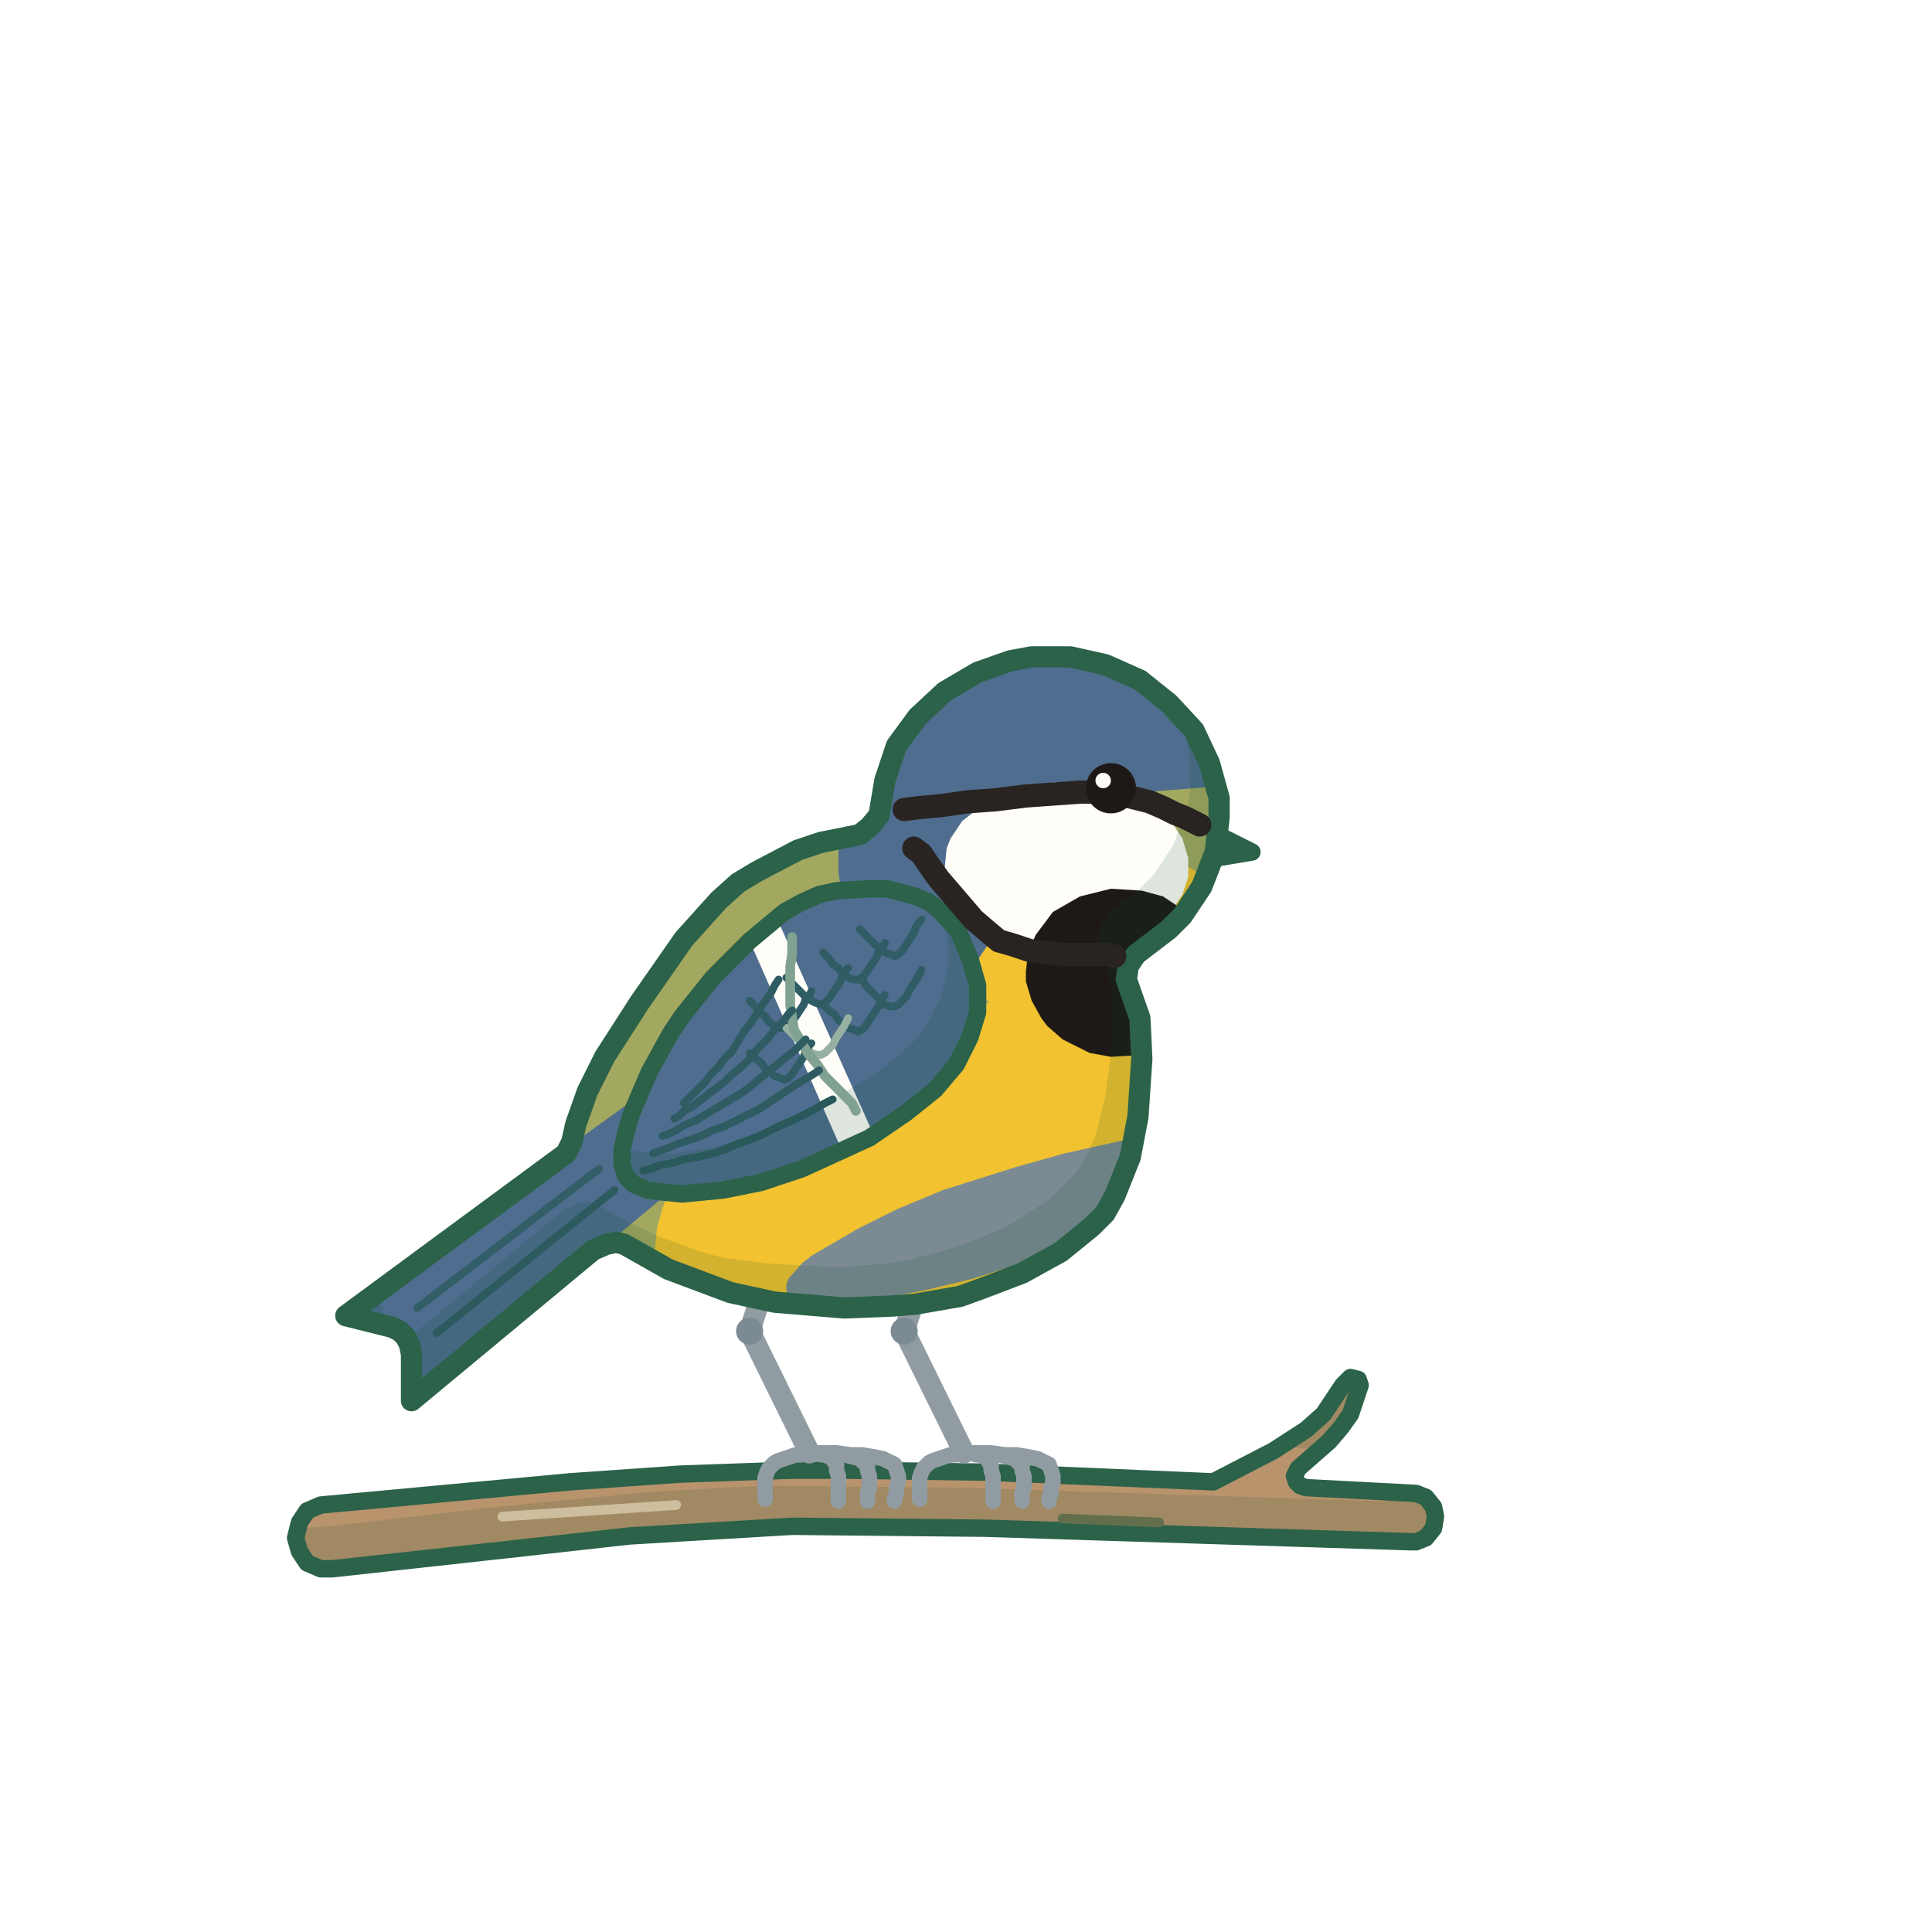
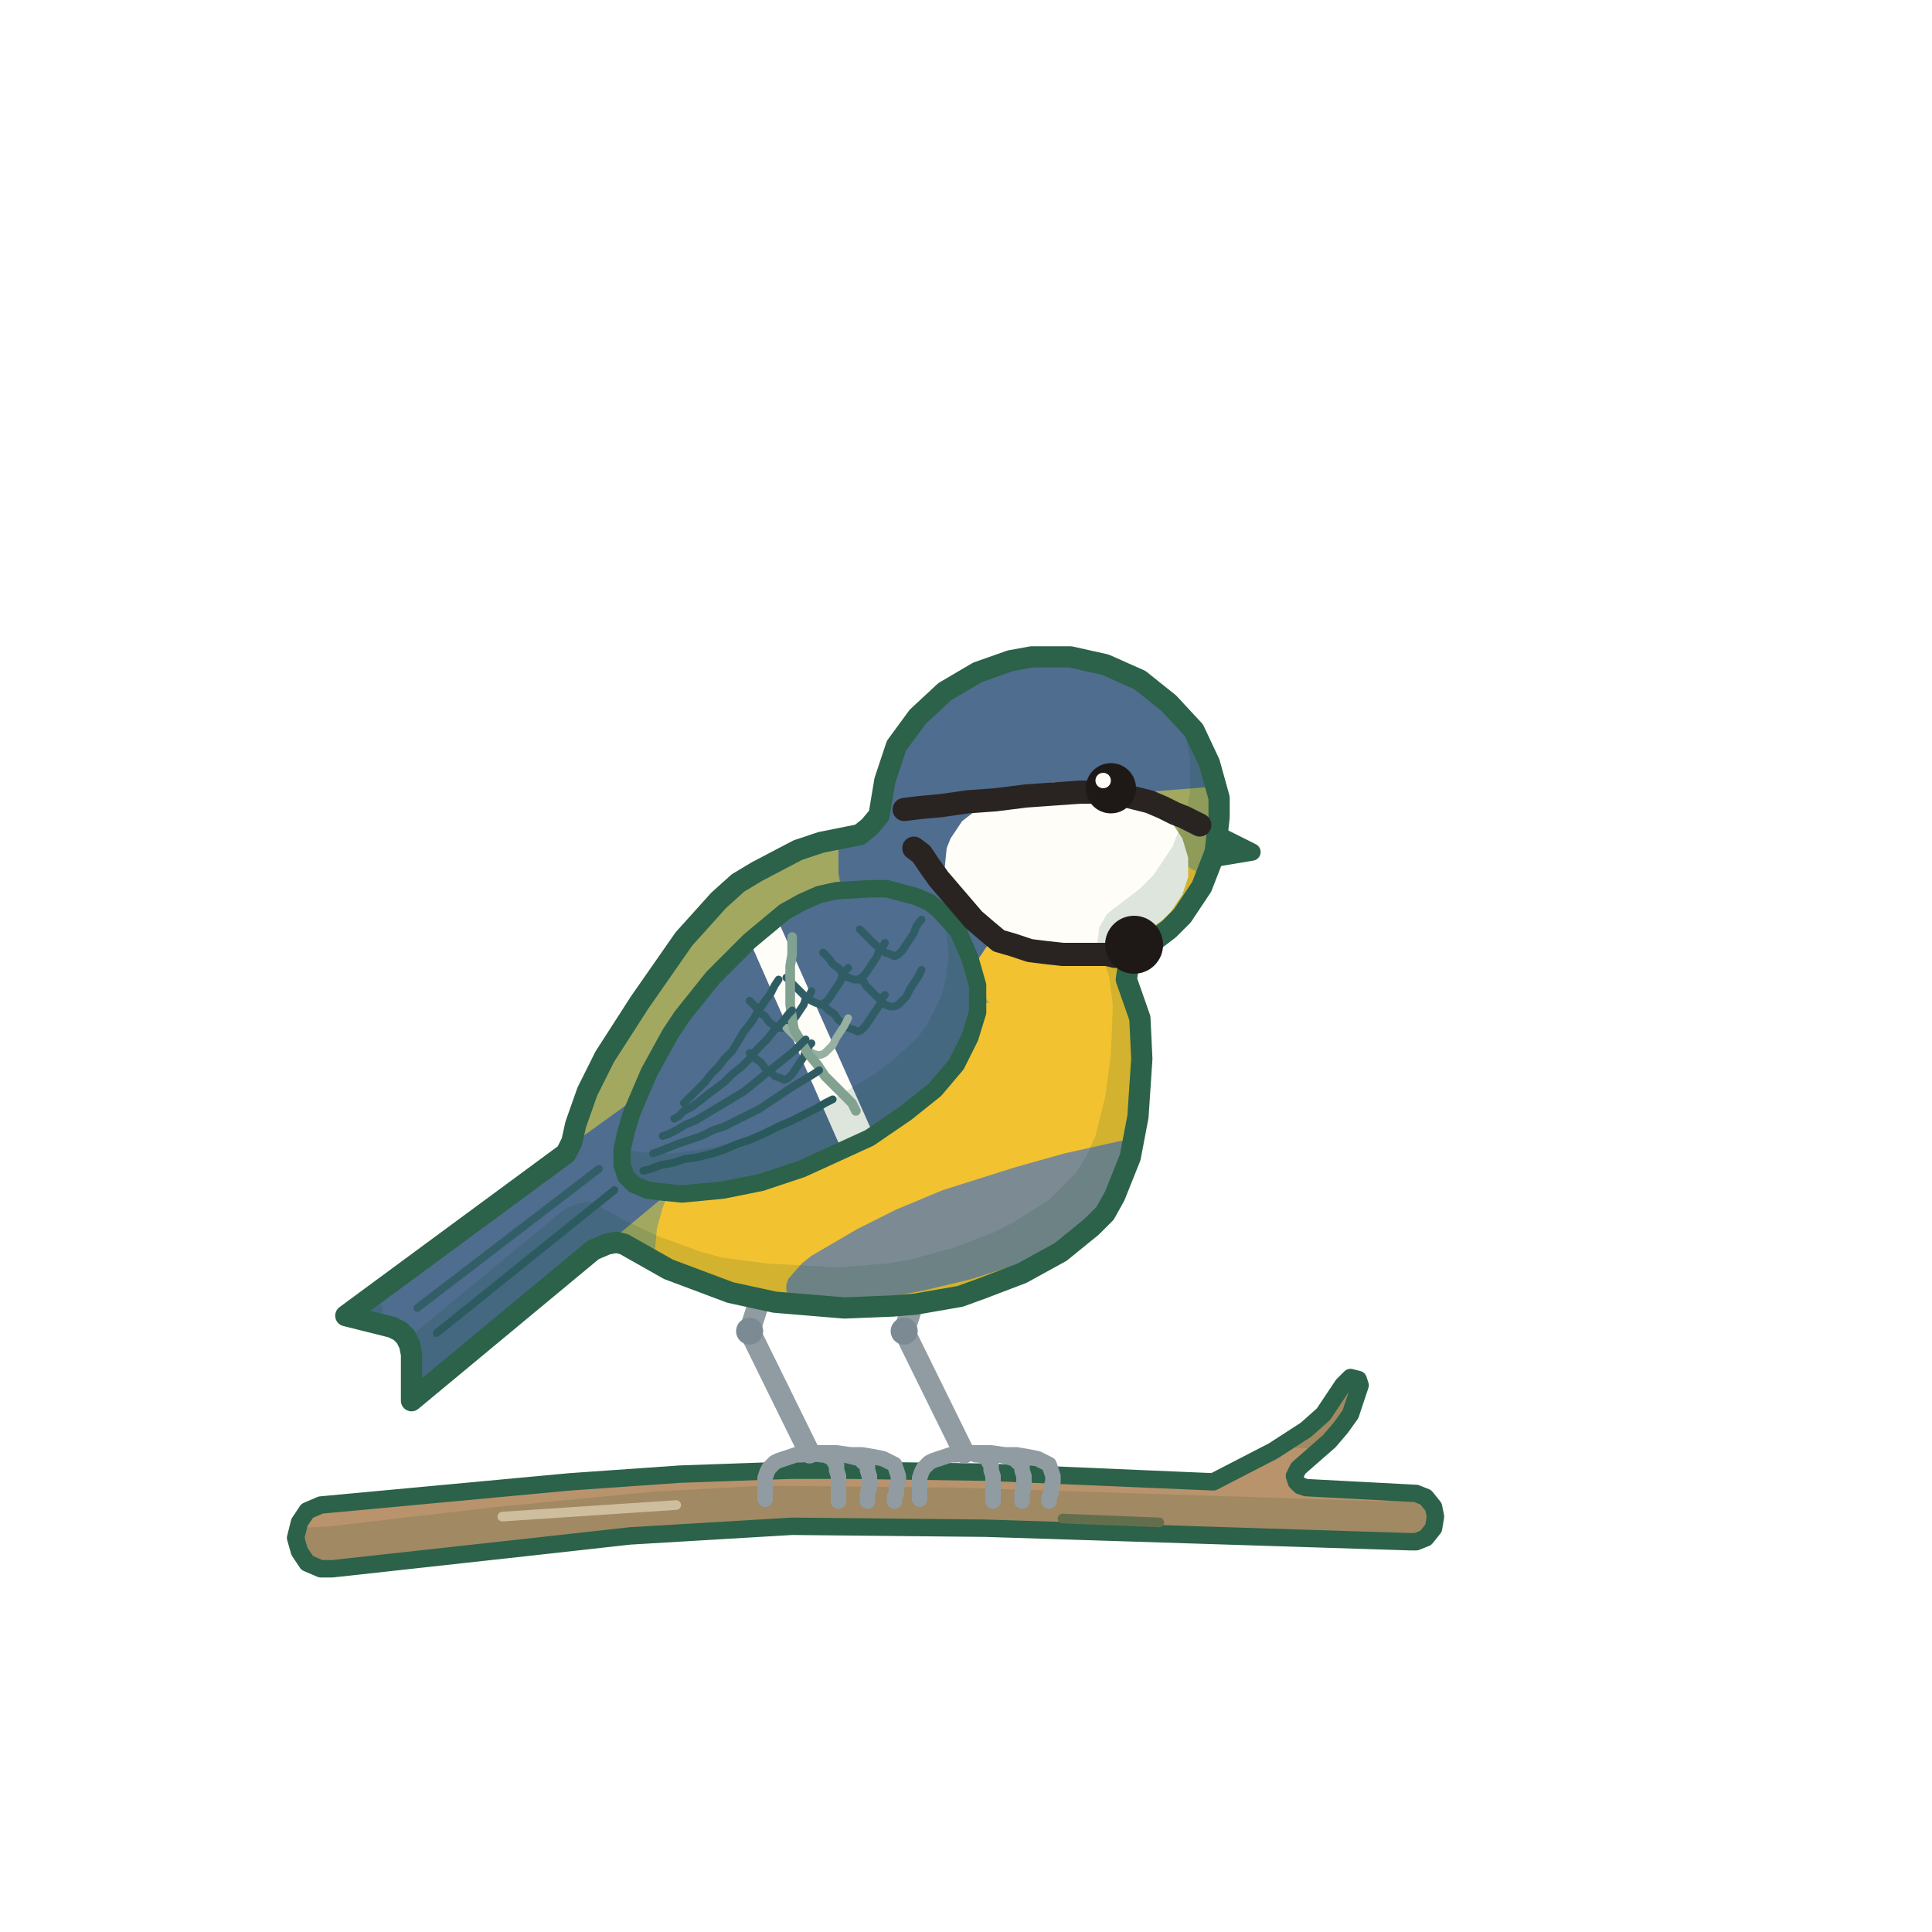
<svg xmlns="http://www.w3.org/2000/svg" width="100" height="100" viewBox="0 0 100 100">
  <g stroke-linecap="round" stroke-linejoin="round">
    <path d="M15.3,79.6 L15.5,78.8 L15.9,78.2 L16.6,77.9 L29.5,76.7 L35.2,76.3 L40.9,76.1 L44.1,76.1 L51.1,76.2 L62.8,76.7 L65.9,75.1 L67.6,74 L68.5,73.2 L69.5,71.7 L69.9,71.3 L70.3,71.4 L70.4,71.7 L69.9,73.2 L69.4,73.9 L68.8,74.6 L67.2,76 L67,76.4 L67.1,76.7 L67.3,76.9 L67.6,77 L73.3,77.3 L73.8,77.5 L74.2,78 L74.3,78.5 L74.2,79.1 L73.8,79.6 L73.3,79.8 L73,79.8 L51,79.1 L41,79 L32.6,79.5 L27.2,80.1 L17.2,81.2 L16.6,81.2 L15.9,80.9 L15.5,80.3 Z" fill="#B8936C" stroke="none" />
    <path d="M15.3,79.6 L15.4,79.1 L17.1,79 L25.7,78 L33.9,77.2 L39.5,76.9 L49.5,77 L71.4,77.7 L71.8,77.7 L72.3,77.5 L72.5,77.2 L73.3,77.3 L73.8,77.5 L74.2,78 L74.3,78.5 L74.2,79.1 L73.8,79.6 L73.3,79.8 L73,79.8 L51,79.1 L41,79 L32.6,79.5 L27.2,80.1 L17.2,81.2 L16.6,81.2 L15.9,80.9 L15.5,80.3 Z" fill="#06472A" fill-opacity="0.13" stroke="none" />
    <path d="M68.5,75 L66.3,74.9 L68,73.7 L68.7,72.9 L69.6,71.5 L69.9,71.3 L70.1,71.3 L70.4,71.6 L70.4,71.9 L69.7,73.5 Z" fill="#06472A" fill-opacity="0.13" stroke="none" />
    <path d="M15.3,79.6 L15.5,78.8 L15.9,78.2 L16.6,77.9 L29.5,76.7 L35.2,76.3 L40.9,76.1 L44.1,76.1 L51.1,76.2 L62.8,76.7 L65.9,75.1 L67.6,74 L68.5,73.2 L69.5,71.7 L69.9,71.3 L70.3,71.4 L70.4,71.7 L69.9,73.2 L69.4,73.9 L68.8,74.6 L67.2,76 L67,76.4 L67.1,76.7 L67.3,76.9 L67.6,77 L73.3,77.3 L73.8,77.5 L74.2,78 L74.3,78.5 L74.2,79.1 L73.8,79.6 L73.3,79.8 L73,79.8 L51,79.1 L41,79 L32.6,79.5 L27.2,80.1 L17.2,81.2 L16.6,81.2 L15.9,80.9 L15.5,80.3 Z" fill="none" stroke="#2B6249" stroke-width="0.9" />
    <path d="M26,78.5 L35,77.9" fill="none" stroke="#CEBE9E" stroke-width="0.5" />
    <path d="M55,78.6 L60,78.8" fill="none" stroke="#636F4C" stroke-width="0.5" />
    <path d="M41,62.1 L38.8,68.9 L41.9,75.2" fill="none" stroke="#909CA2" stroke-width="1.1" />
    <circle cx="38.8" cy="68.9" r="0.7" fill="#7C8B93" />
    <path d="M41.9,75.2 L42,75.2 L42.2,75.2 L42.3,75.2 L42.5,75.3 L42.7,75.3 L42.9,75.4 L43.1,75.5 L43.2,75.7 L43.3,75.8 L43.3,76.1 L43.4,76.4 L43.4,76.7 L43.4,77 L43.4,77.3 L43.4,77.5 L43.4,77.7" fill="none" stroke="#909CA2" stroke-width="0.8" />
    <path d="M41.9,75.2 L42.1,75.2 L42.5,75.2 L42.9,75.2 L43.3,75.3 L43.7,75.3 L44.1,75.4 L44.5,75.5 L44.7,75.7 L44.9,75.8 L44.9,76.1 L45,76.4 L45,76.7 L45,77 L44.9,77.3 L44.9,77.5 L44.9,77.7" fill="none" stroke="#909CA2" stroke-width="0.8" />
    <path d="M41.9,75.2 L42.3,75.2 L42.7,75.2 L43.3,75.2 L44,75.3 L44.6,75.3 L45.2,75.4 L45.7,75.5 L46.1,75.7 L46.3,75.8 L46.4,76.1 L46.5,76.4 L46.5,76.7 L46.4,77 L46.4,77.3 L46.3,77.5 L46.3,77.7" fill="none" stroke="#909CA2" stroke-width="0.8" />
    <path d="M41.9,75.2 L41.7,75.2 L41.5,75.3 L41.2,75.3 L40.9,75.4 L40.6,75.5 L40.3,75.6 L40.1,75.7 L39.9,75.9 L39.8,76 L39.7,76.2 L39.6,76.5 L39.6,76.7 L39.6,77 L39.6,77.2 L39.6,77.4 L39.6,77.6" fill="none" stroke="#909CA2" stroke-width="0.8" />
    <path d="M49,62.1 L46.8,68.9 L49.9,75.2" fill="none" stroke="#909CA2" stroke-width="1.1" />
    <circle cx="46.8" cy="68.9" r="0.7" fill="#7C8B93" />
    <path d="M49.9,75.2 L50,75.2 L50.2,75.2 L50.3,75.2 L50.5,75.3 L50.7,75.3 L50.9,75.4 L51.1,75.5 L51.2,75.7 L51.3,75.8 L51.3,76.1 L51.4,76.4 L51.4,76.7 L51.4,77 L51.4,77.3 L51.4,77.5 L51.4,77.7" fill="none" stroke="#909CA2" stroke-width="0.8" />
    <path d="M49.9,75.2 L50.1,75.2 L50.5,75.2 L50.9,75.2 L51.3,75.3 L51.7,75.3 L52.1,75.4 L52.5,75.5 L52.7,75.7 L52.9,75.8 L52.9,76.1 L53,76.4 L53,76.7 L53,77 L52.9,77.3 L52.9,77.5 L52.9,77.7" fill="none" stroke="#909CA2" stroke-width="0.8" />
    <path d="M49.9,75.2 L50.3,75.2 L50.7,75.2 L51.3,75.2 L52,75.3 L52.6,75.3 L53.2,75.4 L53.7,75.5 L54.1,75.7 L54.3,75.8 L54.4,76.1 L54.5,76.4 L54.5,76.7 L54.4,77 L54.4,77.3 L54.3,77.5 L54.3,77.7" fill="none" stroke="#909CA2" stroke-width="0.8" />
    <path d="M49.9,75.2 L49.7,75.2 L49.5,75.3 L49.2,75.3 L48.9,75.4 L48.6,75.5 L48.3,75.6 L48.1,75.7 L47.9,75.9 L47.8,76 L47.7,76.2 L47.6,76.5 L47.6,76.7 L47.6,77 L47.6,77.2 L47.6,77.4 L47.6,77.6" fill="none" stroke="#909CA2" stroke-width="0.8" />
    <path d="M58.8,41.9 L60.7,42.2 L61.8,42.6 L64.8,44.1 L61.8,44.6 L58.8,44.9 Z" fill="#4B3A33" stroke="none" />
    <path d="M58.8,44.9 L58.8,42.7 L61.2,42.4 L62.3,42.8 L64.8,44.1 L61.8,44.6 Z" fill="#06472A" fill-opacity="0.13" stroke="none" />
    <path d="M58.8,41.9 L60.7,42.2 L61.8,42.6 L64.8,44.1 L61.8,44.6 L58.8,44.9 Z" fill="none" stroke="#2B6249" stroke-width="0.9" />
    <path d="M17.9,68.1 L29.3,59.7 L29.6,59.1 L29.8,58.2 L30.4,56.5 L31.3,54.7 L33.1,51.9 L35.4,48.6 L37.2,46.6 L38.2,45.7 L39.2,45.1 L41.3,44 L42.5,43.6 L44.5,43.2 L45,42.8 L45.5,42.2 L45.8,40.4 L46.4,38.6 L47.5,37.1 L48.9,35.8 L50.6,34.8 L52.3,34.2 L53.4,34 L55.4,34 L57.2,34.4 L59,35.2 L60.5,36.4 L61.8,37.8 L62.6,39.5 L63.1,41.3 L63.1,42.3 L62.9,44.1 L62.2,45.9 L61.2,47.4 L60.5,48.1 L58.8,49.4 L58.4,50 L58.3,50.7 L59,52.7 L59.1,54.8 L58.9,57.8 L58.5,59.9 L57.7,61.9 L57.2,62.8 L56.5,63.5 L54.9,64.8 L52.9,65.9 L50.8,66.7 L49.7,67.1 L47.4,67.5 L46.2,67.6 L43.7,67.7 L40.1,67.4 L37.8,66.9 L34.6,65.7 L32.3,64.4 L31.9,64.3 L31.4,64.4 L30.7,64.7 L21.3,72.5 L21.3,70.1 L21.2,69.6 L21,69.2 L20.7,68.9 L20.3,68.7 Z" fill="#A3A860" stroke="none" />
    <path d="M36.1,60.5 L31.4,64.4 L30.7,64.7 L21.3,72.5 L21.3,70.1 L21.1,69.4 L21.1,69.1 L20.8,69 L20.3,68.7 L17.9,68.1 L29,59.9 L29.5,59.3 L33.1,56.7 L33.4,56.8 L36.1,60.2 Z" fill="#4F6D8F" stroke="none" />
    <path d="M61.9,45.1 L62.4,45.5 L61.8,46.7 L60.5,48.1 L58.8,49.4 L58.5,49.8 L58.3,50.3 L58.3,50.9 L59,52.7 L59.1,54.9 L58.9,57.8 L58.5,59.9 L58.2,60.9 L57.7,61.9 L57.2,62.8 L56.5,63.5 L54.9,64.8 L52.9,65.9 L51.9,66.4 L49.8,67.1 L47.5,67.5 L44.9,67.7 L41.2,67.5 L38.9,67.2 L36.7,66.5 L33.9,65.3 L33.9,64.7 L34,63.6 L34.3,62.5 L34.8,61.3 L35.5,60.1 L36.3,59 L37.3,57.9 L38.5,56.9 L39.7,55.9 L41.1,55.1 L42.6,54.3 L44.1,53.6 L45.7,53 L47.4,52.5 L49,52.2 L51.2,51.9 L50.6,51.1 L50.1,50 L49.9,48.9 L50,48.3 L50.1,47.7 L50.6,46.6 L51.5,45.6 L52,45.1 L53.2,44.4 L54.6,43.9 L56.2,43.6 L57,43.6 L57.8,43.6 L59.3,43.9 L60.7,44.4 Z" fill="#F2C230" stroke="none" />
    <path d="M58.7,58.9 L58.5,60 L58.1,61 L57.7,62 L57.2,62.8 L56.6,63.5 L55.3,64.6 L50.3,66.2 L47.8,66.8 L45.6,67.2 L43.6,67.4 L42.1,67.4 L41.1,67.2 L40.8,67 L40.7,66.8 L40.7,66.5 L40.8,66.2 L41.5,65.4 L42,65 L44.4,63.6 L46.4,62.6 L48.8,61.6 L52.6,60.4 L55.1,59.7 Z" fill="#7C8B93" stroke="none" />
    <path d="M43.4,43.4 L44.7,43.1 L45,42.8 L45.3,42.5 L45.5,42.1 L45.7,40.5 L46,39.6 L46.4,38.6 L47.2,37.5 L47.7,37.4 L48.7,37.6 L49.6,38.1 L50.1,38.5 L50.8,39.5 L51.5,40.7 L51.7,41.4 L52,42.9 L52.1,44.5 L52,46 L51.7,47.5 L51.2,48.8 L50.8,49.4 L50.1,50.4 L49.6,50.8 L48.7,51.3 L47.7,51.5 L46.8,51.3 L45.8,50.8 L45.4,50.4 L45,50 L44.3,48.8 L43.8,47.5 L43.4,45.2 Z" fill="#4F6D8F" stroke="none" />
    <path d="M63,40.7 L45.5,42.1 L45.8,40.4 L46.4,38.7 L46.9,37.8 L48.1,36.4 L48.9,35.8 L50.5,34.8 L51.5,34.4 L53.4,34 L55.3,34 L56.3,34.2 L58.1,34.8 L59.8,35.8 L61.2,37.1 L61.8,37.9 L62.6,39.5 Z" fill="#4F6D8F" stroke="none" />
    <path d="M61.5,44.4 L61.5,45.4 L61.2,46.3 L60.6,47.2 L60.2,47.6 L59.2,48.3 L58,48.9 L55.9,49.3 L54.5,49.3 L53.1,49 L51.8,48.6 L50.7,48 L49.8,47.2 L49.2,46.3 L48.9,45.4 L48.9,44.9 L49,43.9 L49.2,43.4 L49.8,42.5 L50.7,41.8 L51.3,41.5 L52.5,40.9 L54.5,40.5 L56.6,40.6 L58,40.9 L59.2,41.5 L60.2,42.1 L60.6,42.5 L61.2,43.4 Z" fill="#FFFDF8" stroke="none" />
-     <path d="M61.4,47.2 L61.2,47.4 L60.5,48.1 L58.8,49.4 L58.4,50.1 L58.3,50.9 L59,52.7 L59.1,54.6 L57.5,54.7 L56.4,54.5 L55,53.8 L54.2,53.1 L53.9,52.7 L53.4,51.8 L53.1,50.8 L53.1,50.3 L53.2,49.4 L53.6,48.4 L54.5,47.2 L55.9,46.4 L57.5,46 L59.1,46.1 L60.2,46.4 Z" fill="#1E1916" stroke="none" />
    <path d="M17.9,68.1 L19.4,67 L19.8,67.7 L19.8,68.6 Z" fill="#06472A" fill-opacity="0.13" stroke="none" />
    <path d="M21.1,69.3 L29.2,62.6 L29.9,62.3 L30.4,62.2 L30.8,62.3 L32.2,63.1 L34.1,64 L36.3,64.8 L37.4,65.1 L39.7,65.4 L43.4,65.6 L45.9,65.4 L47.1,65.2 L49.3,64.6 L51.4,63.8 L52.4,63.3 L54.3,62.1 L55.7,60.7 L56.2,59.9 L56.7,58.8 L57.2,56.8 L57.5,54.6 L57.6,52 L57.4,50.5 L56.8,48.8 L56.9,48 L57.3,47.3 L59,46 L59.7,45.3 L60.7,43.8 L61.4,42 L61.6,41 L61.6,39.3 L61.4,38.3 L60.8,36.7 L61.2,37.1 L62.2,38.6 L62.9,40.4 L63.1,42.2 L62.9,44 L62.6,45 L61.8,46.7 L60.5,48.1 L58.8,49.4 L58.4,50.1 L58.3,50.9 L58.9,52.6 L59.1,54.1 L59,56.7 L58.7,58.9 L58.2,60.9 L57.7,62 L57.2,62.8 L55.8,64.2 L53.9,65.4 L52.9,65.9 L50.8,66.7 L48.6,67.3 L47.4,67.5 L44.9,67.7 L41.2,67.5 L38.9,67.2 L37.8,66.9 L35.6,66.1 L33.7,65.2 L32.3,64.4 L31.5,64.3 L31.1,64.5 L30.7,64.7 L21.3,72.5 L21.3,70.1 Z" fill="#06472A" fill-opacity="0.13" stroke="none" />
    <path d="M17.9,68.1 L29.3,59.7 L29.6,59.1 L29.8,58.2 L30.4,56.5 L31.3,54.7 L33.1,51.9 L35.4,48.6 L37.2,46.6 L38.2,45.7 L39.2,45.1 L41.3,44 L42.5,43.6 L44.5,43.2 L45,42.8 L45.5,42.2 L45.8,40.4 L46.4,38.6 L47.5,37.1 L48.9,35.8 L50.6,34.8 L52.3,34.2 L53.4,34 L55.4,34 L57.2,34.4 L59,35.2 L60.5,36.4 L61.8,37.8 L62.6,39.5 L63.1,41.3 L63.1,42.3 L62.9,44.1 L62.2,45.9 L61.2,47.4 L60.5,48.1 L58.8,49.4 L58.4,50 L58.3,50.7 L59,52.7 L59.1,54.8 L58.9,57.8 L58.5,59.9 L57.7,61.9 L57.2,62.8 L56.5,63.5 L54.9,64.8 L52.9,65.9 L50.8,66.7 L49.7,67.1 L47.4,67.5 L46.2,67.6 L43.7,67.7 L40.1,67.4 L37.8,66.9 L34.6,65.7 L32.3,64.4 L31.9,64.3 L31.4,64.4 L30.7,64.7 L21.3,72.5 L21.3,70.1 L21.2,69.6 L21,69.2 L20.7,68.9 L20.3,68.7 Z" fill="none" stroke="#2B6249" stroke-width="1.1" />
    <path d="M31.8,61.6 L22.6,69" fill="none" stroke="#2C5B5F" stroke-width="0.4" />
    <path d="M31,60.5 L21.6,67.7" fill="none" stroke="#325E67" stroke-width="0.4" />
    <path d="M47.4,46.4 L48.1,46.7 L48.6,47.1 L49.6,48.2 L50.2,49.6 L50.6,51 L50.6,52.4 L50.2,53.7 L49.5,55.1 L48.4,56.4 L46.9,57.6 L45,58.9 L41.5,60.5 L39.4,61.2 L37.4,61.6 L35.3,61.8 L34.3,61.7 L33.5,61.6 L32.8,61.3 L32.4,60.9 L32.2,60.3 L32.2,59.5 L32.4,58.6 L32.7,57.6 L33.6,55.5 L34.7,53.5 L35.3,52.6 L36.9,50.6 L38.8,48.7 L40.6,47.2 L41.5,46.7 L42.4,46.3 L43.3,46.1 L45.1,46 L45.9,46 Z" fill="#4F6D8F" stroke="none" />
    <path d="M34.9,53.2 L38.3,61.5 L36.3,61.8 L34.3,61.7 L33.5,61.6 L32.8,61.3 L32.4,60.9 L32.2,60.3 L32.2,59.5 L32.7,57.6 L33.6,55.5 Z" fill="#4F6D8F" stroke="none" />
    <path d="M40.2,47.5 L45.2,58.7 L43.6,59.6 L38.8,48.7 Z" fill="#FFFDF8" stroke="none" />
    <path d="M32.2,60.3 L32.2,59.5 L33.8,59.7 L34.8,59.7 L36.9,59.4 L38.9,58.8 L42.3,57.4 L45.4,55.5 L46.2,54.9 L47.5,53.7 L48,53 L48.7,51.6 L48.9,50.9 L49.1,49.6 L49,48.2 L48.6,47 L49.1,47.6 L49.6,48.2 L50.2,49.6 L50.6,51 L50.6,51.7 L50.4,53 L49.9,54.4 L49,55.8 L47.7,57 L46.9,57.6 L45,58.9 L42.7,60 L40.4,60.9 L38.4,61.5 L36.3,61.8 L34.3,61.7 L33.5,61.6 L32.8,61.3 L32.4,60.9 Z" fill="#06472A" fill-opacity="0.13" stroke="none" />
    <path d="M47.4,46.4 L48.1,46.7 L48.6,47.1 L49.6,48.2 L50.2,49.6 L50.6,51 L50.6,52.4 L50.2,53.7 L49.5,55.1 L48.4,56.4 L46.9,57.6 L45,58.9 L41.5,60.5 L39.4,61.2 L37.4,61.6 L35.3,61.8 L34.3,61.7 L33.5,61.6 L32.8,61.3 L32.4,60.9 L32.2,60.3 L32.2,59.5 L32.4,58.6 L32.7,57.6 L33.6,55.5 L34.7,53.5 L35.3,52.6 L36.9,50.6 L38.8,48.7 L40.6,47.2 L41.5,46.7 L42.4,46.3 L43.3,46.1 L45.1,46 L45.9,46 Z" fill="none" stroke="#2B6249" stroke-width="0.9" />
    <path d="M47.7,47.6 L47.6,47.7 L47.4,48 L47.3,48.3 L47.1,48.6 L46.9,48.9 L46.7,49.2 L46.5,49.4 L46.3,49.5 L46.1,49.4 L45.8,49.3 L45.6,49.1 L45.3,48.9 L45,48.6 L44.8,48.4 L44.6,48.2 L44.5,48.1" fill="none" stroke="#305D65" stroke-width="0.4" />
    <path d="M45.8,48.8 L45.7,49 L45.5,49.2 L45.4,49.5 L45.2,49.8 L45,50.1 L44.8,50.4 L44.6,50.6 L44.4,50.7 L44.2,50.7 L43.9,50.6 L43.6,50.4 L43.4,50.1 L43.1,49.9 L42.9,49.6 L42.7,49.4 L42.6,49.3" fill="none" stroke="#305D65" stroke-width="0.4" />
    <path d="M43.9,50.1 L43.8,50.2 L43.6,50.5 L43.5,50.8 L43.3,51.1 L43.1,51.4 L42.9,51.7 L42.7,51.9 L42.5,52 L42.2,51.9 L42,51.8 L41.7,51.6 L41.5,51.4 L41.2,51.1 L41,50.9 L40.8,50.7 L40.7,50.6" fill="none" stroke="#305D65" stroke-width="0.4" />
    <path d="M42,51.3 L41.9,51.5 L41.7,51.7 L41.6,52 L41.4,52.3 L41.2,52.6 L41,52.9 L40.8,53.1 L40.6,53.2 L40.3,53.2 L40.1,53.1 L39.8,52.9 L39.6,52.6 L39.3,52.4 L39.1,52.1 L38.9,51.9 L38.8,51.8" fill="none" stroke="#305D65" stroke-width="0.4" />
    <path d="M47.7,50.2 L47.6,50.4 L47.5,50.6 L47.3,50.9 L47.1,51.2 L46.9,51.6 L46.7,51.8 L46.5,52 L46.3,52.1 L46.1,52.1 L45.8,52 L45.6,51.8 L45.3,51.5 L45.1,51.3 L44.8,51 L44.7,50.8 L44.5,50.7" fill="none" stroke="#305D65" stroke-width="0.4" />
    <path d="M45.8,51.5 L45.7,51.6 L45.6,51.9 L45.4,52.2 L45.2,52.5 L45,52.8 L44.8,53.1 L44.6,53.3 L44.4,53.4 L44.2,53.3 L43.9,53.2 L43.7,53 L43.4,52.8 L43.2,52.5 L42.9,52.3 L42.7,52.1 L42.6,52" fill="none" stroke="#305D65" stroke-width="0.4" />
    <path d="M43.9,52.7 L43.8,52.9 L43.7,53.1 L43.5,53.4 L43.3,53.7 L43.1,54.1 L42.9,54.3 L42.7,54.5 L42.5,54.6 L42.3,54.6 L42,54.5 L41.8,54.3 L41.5,54 L41.3,53.8 L41,53.5 L40.8,53.3 L40.7,53.2" fill="none" stroke="#96B1A1" stroke-width="0.4" />
    <path d="M42,54 L41.9,54.1 L41.7,54.4 L41.6,54.7 L41.4,55 L41.2,55.3 L41,55.6 L40.8,55.8 L40.6,55.9 L40.4,55.8 L40.1,55.7 L39.9,55.5 L39.6,55.3 L39.4,55 L39.1,54.8 L38.9,54.6 L38.8,54.5" fill="none" stroke="#305D65" stroke-width="0.4" />
    <path d="M41,48.5 L41,48.9 L41,49.4 L40.9,50 L40.9,50.6 L40.9,51.3 L40.9,52 L41,52.7 L41.1,53.3 L41.4,53.8 L41.8,54.5 L42.3,55.1 L42.7,55.7 L43.2,56.2 L43.7,56.7 L44.1,57.1 L44.3,57.5" fill="none" stroke="#82A291" stroke-width="0.5" />
    <path d="M43.1,56.9 L42.7,57.1 L42.2,57.4 L41.6,57.7 L41,58 L40.3,58.3 L39.5,58.7 L38.8,59 L38.2,59.2 L37.5,59.5 L36.9,59.7 L36.1,59.9 L35.4,60 L34.8,60.2 L34.2,60.3 L33.7,60.5 L33.3,60.6" fill="none" stroke="#29595A" stroke-width="0.4" />
    <path d="M42.4,55.4 L42.1,55.6 L41.6,55.9 L41.1,56.2 L40.5,56.6 L39.9,57 L39.3,57.4 L38.7,57.7 L38.1,58 L37.5,58.3 L36.9,58.5 L36.3,58.8 L35.7,59 L35.1,59.2 L34.6,59.4 L34.1,59.6 L33.8,59.7" fill="none" stroke="#2E5C62" stroke-width="0.4" />
    <path d="M41.7,53.8 L41.4,54.1 L41.1,54.4 L40.6,54.8 L40.1,55.2 L39.6,55.6 L39,56.1 L38.5,56.5 L38,56.8 L37.5,57.1 L37,57.4 L36.5,57.7 L36,58 L35.5,58.2 L35,58.5 L34.6,58.7 L34.3,58.8" fill="none" stroke="#2E5C62" stroke-width="0.4" />
    <path d="M41,52.3 L40.8,52.5 L40.5,52.9 L40.1,53.3 L39.7,53.8 L39.2,54.3 L38.8,54.8 L38.4,55.2 L37.9,55.6 L37.5,56 L37.1,56.3 L36.7,56.6 L36.2,57 L35.8,57.3 L35.4,57.5 L35.1,57.8 L34.9,57.9" fill="none" stroke="#2E5C62" stroke-width="0.4" />
    <path d="M40.3,50.7 L40.1,51 L39.9,51.4 L39.6,51.8 L39.2,52.4 L38.9,52.9 L38.5,53.4 L38.2,53.9 L37.9,54.4 L37.5,54.8 L37.2,55.2 L36.8,55.6 L36.5,56 L36.2,56.3 L35.9,56.6 L35.6,56.9 L35.4,57.1" fill="none" stroke="#2E5C62" stroke-width="0.4" />
    <path d="M46.8,41.9 L47.6,41.8 L48.7,41.7 L50.1,41.5 L51.5,41.4 L53.1,41.2 L54.5,41.1 L55.9,41 L57,41 L57.9,41.1 L58.7,41.3 L59.5,41.5 L60.2,41.8 L60.8,42.1 L61.3,42.3 L61.7,42.5 L62.1,42.7" fill="none" stroke="#292421" stroke-width="1.2" />
    <circle cx="57.5" cy="40.8" r="1.3" fill="#1E1916" />
    <circle cx="57.1" cy="40.4" r="0.4" fill="#FFFDF8" />
    <path d="M57.7,49.5 L57.3,49.4 L56.6,49.4 L55.8,49.4 L55,49.4 L54.1,49.3 L53.3,49.2 L52.4,48.9 L51.7,48.7 L51.1,48.2 L50.4,47.6 L49.8,46.9 L49.2,46.2 L48.6,45.5 L48.1,44.8 L47.7,44.2 L47.3,43.9" fill="none" stroke="#292421" stroke-width="1.2" />
+     <circle cx="58.7" cy="48.9" r="1.5" fill="#1E1916" />
  </g>
</svg>
